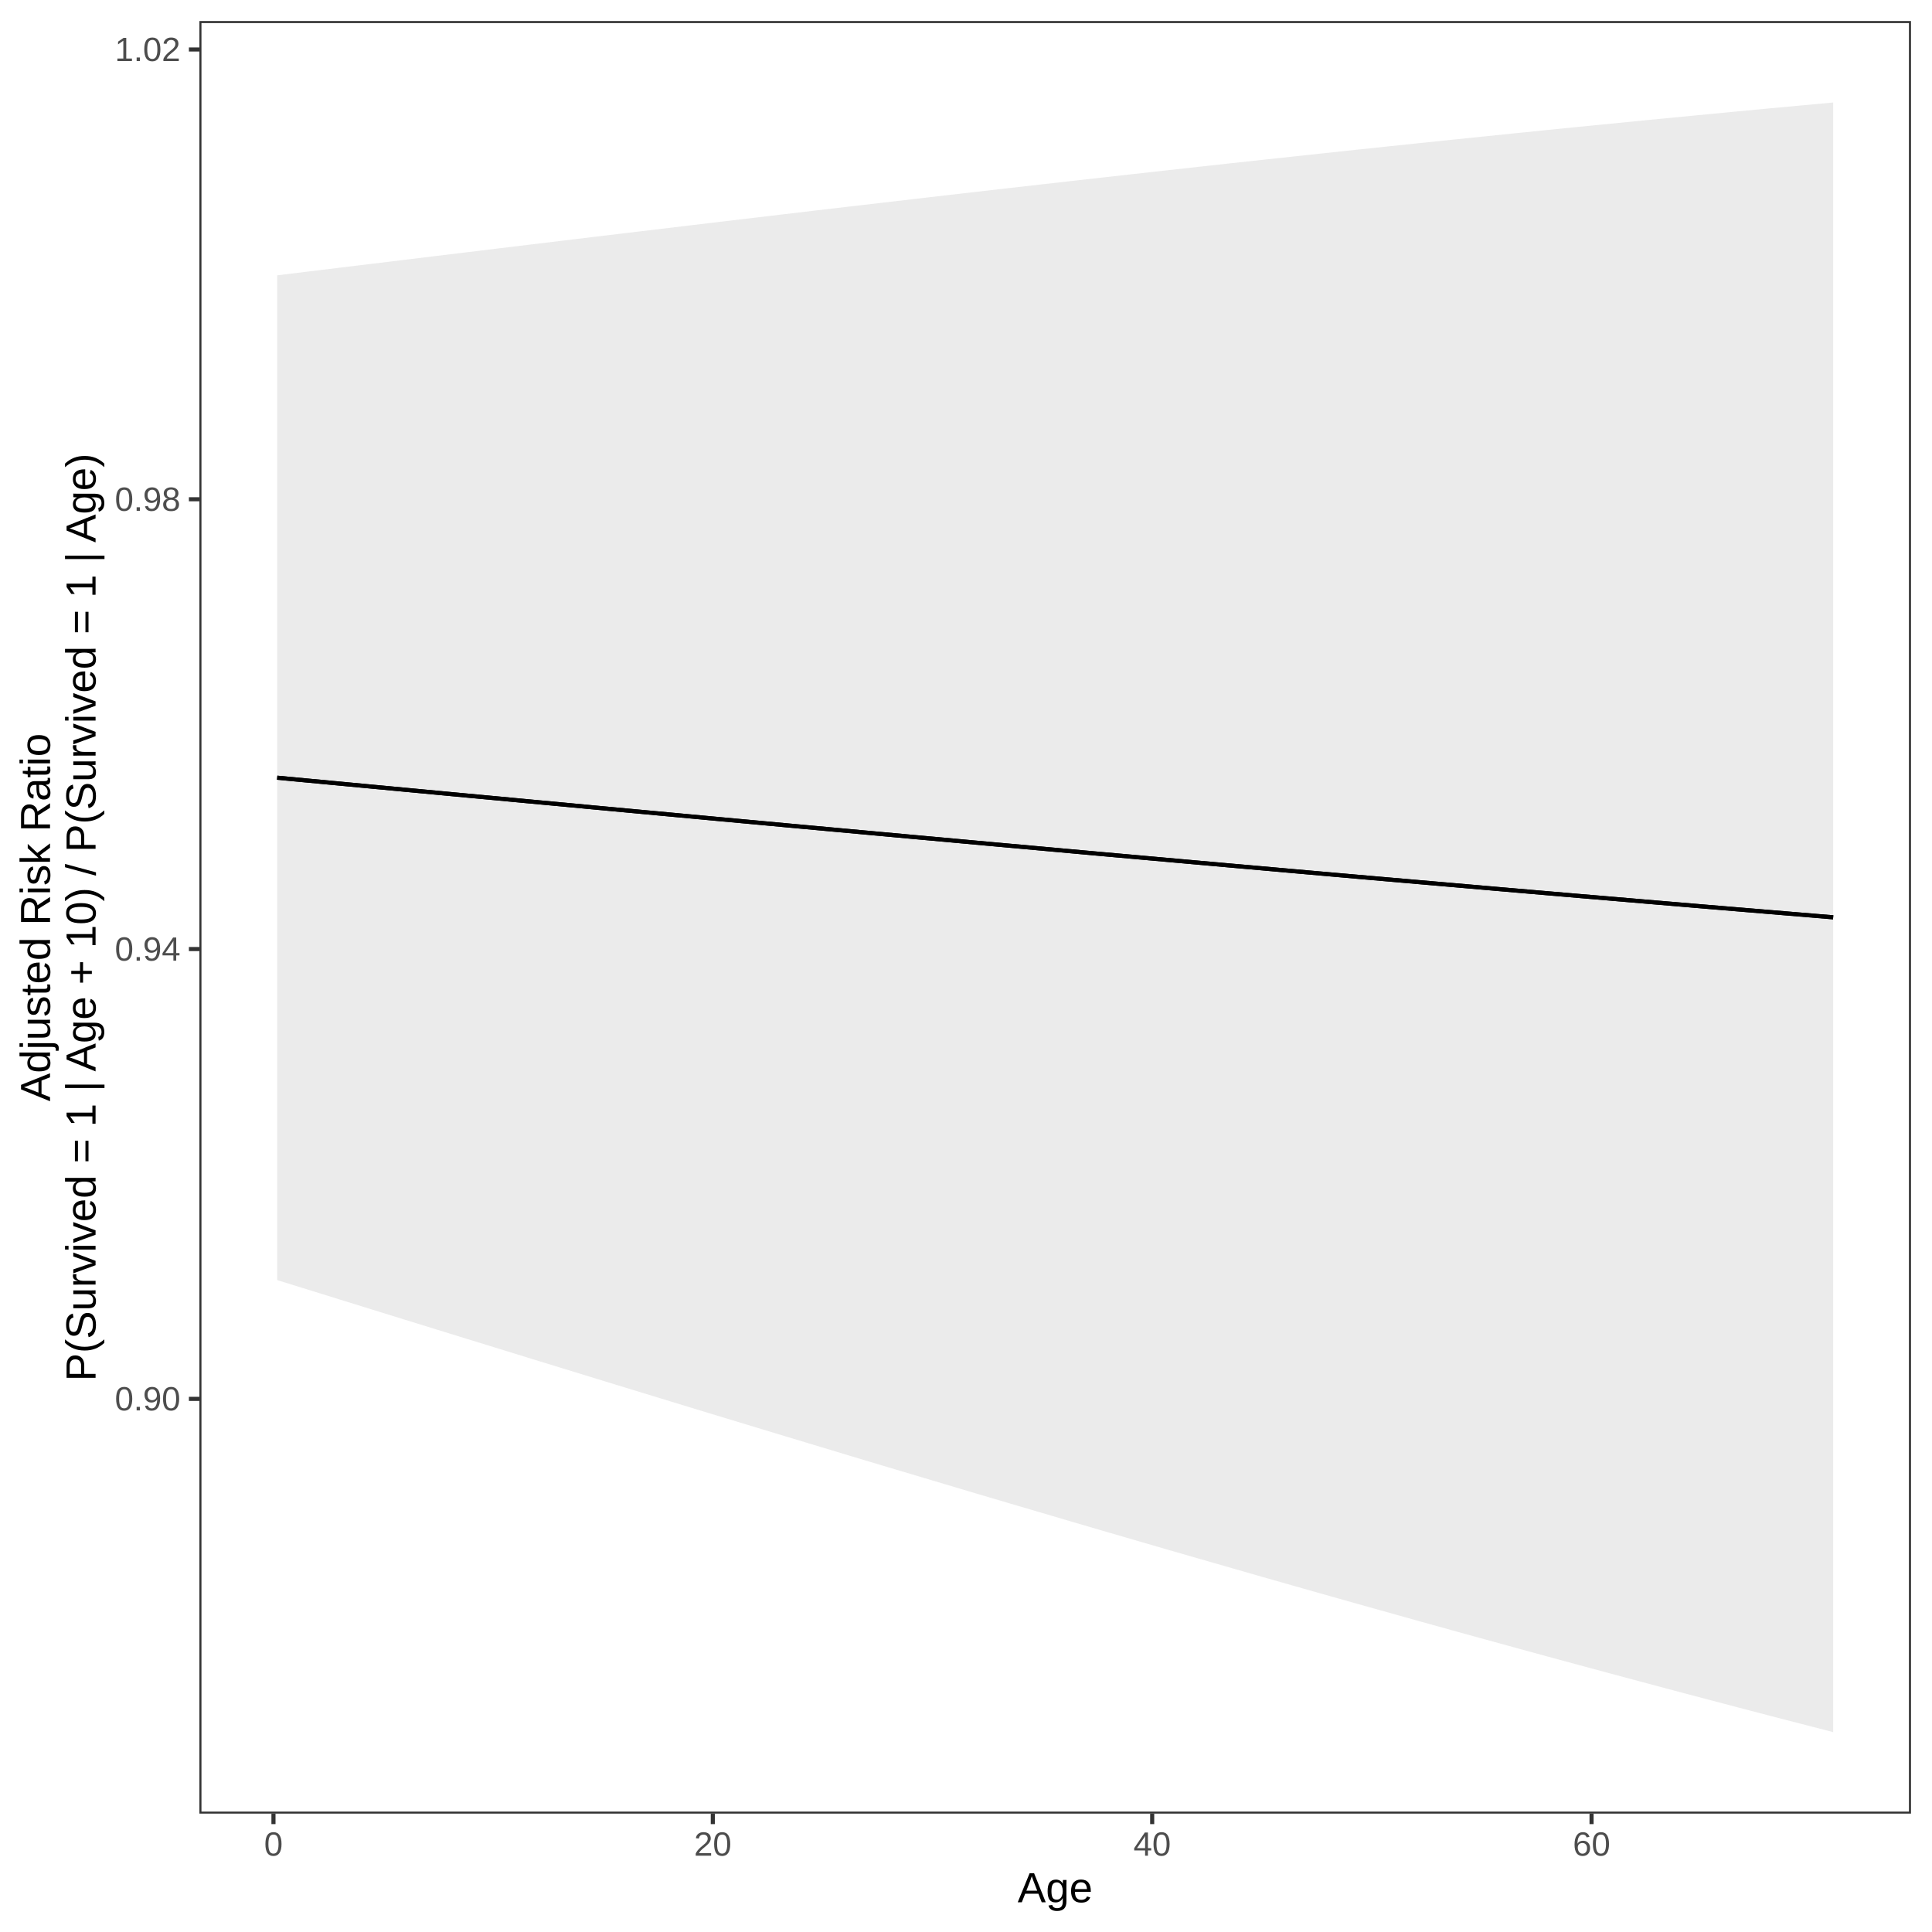
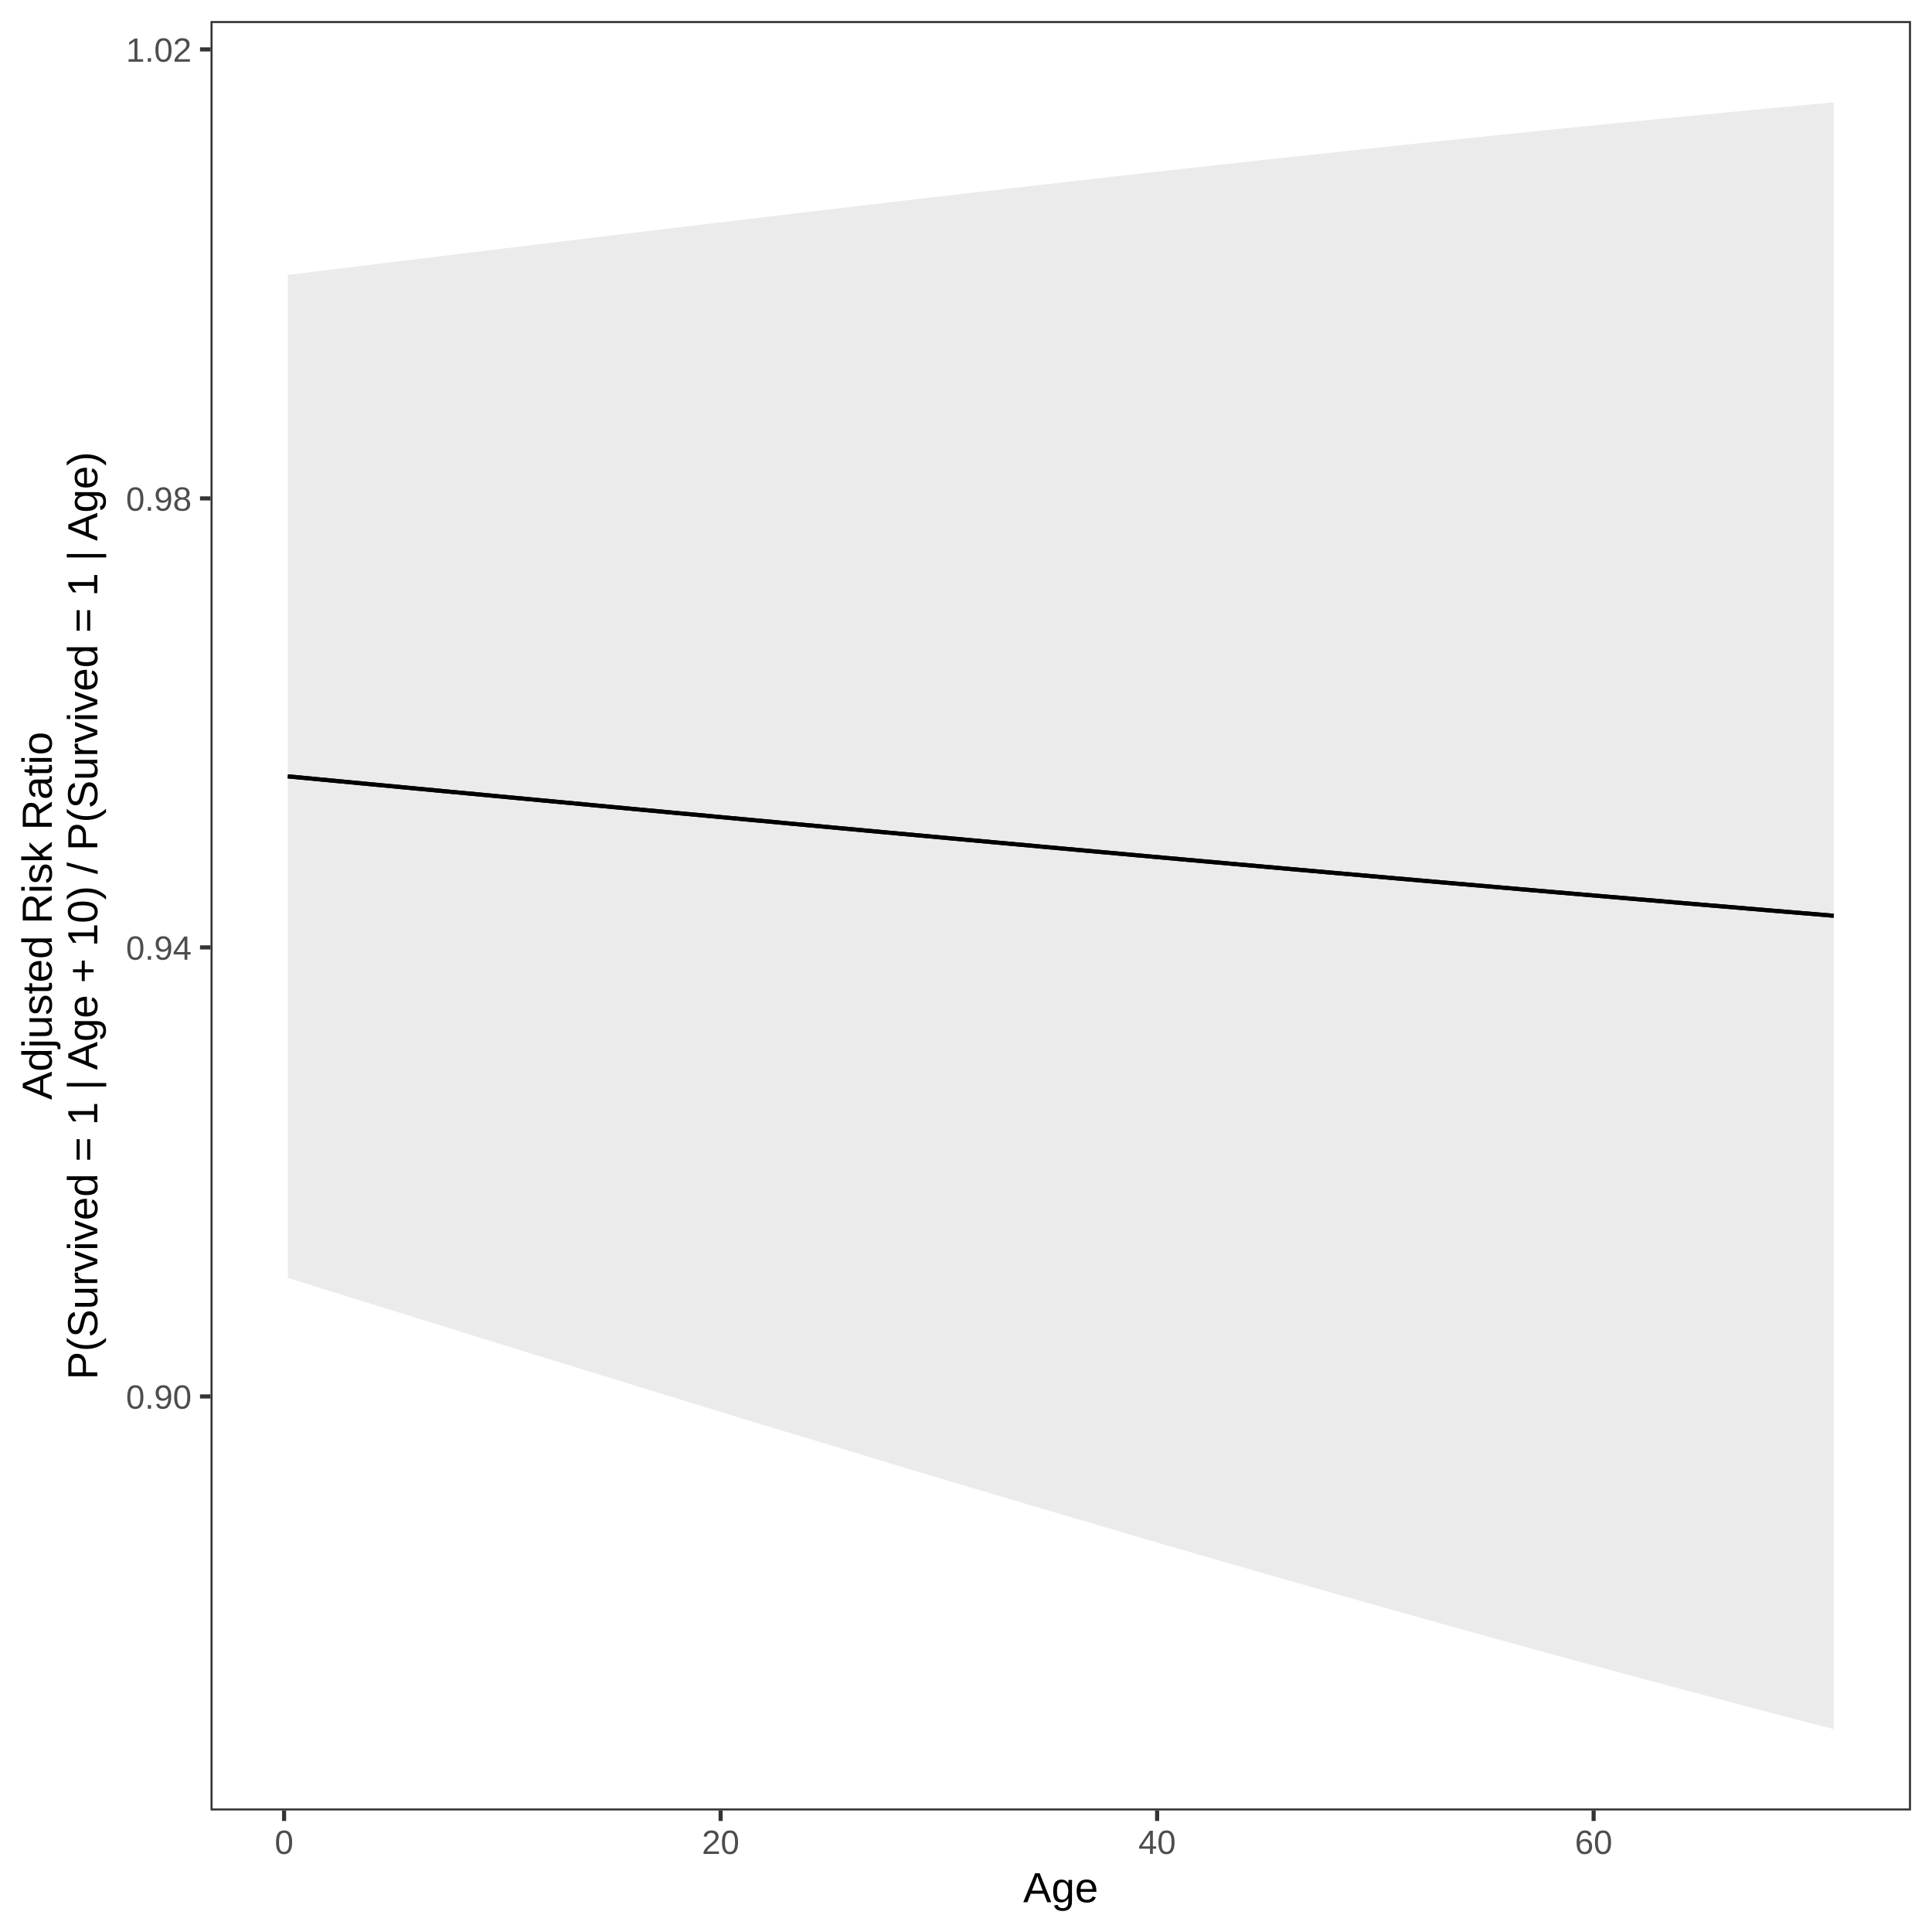
<svg xmlns="http://www.w3.org/2000/svg" class="svglite" width="504.00pt" height="504.00pt" viewBox="0 0 504.00 504.00">
  <defs>
    <style type="text/css">
    .svglite line, .svglite polyline, .svglite polygon, .svglite path, .svglite rect, .svglite circle {
      fill: none;
      stroke: #000000;
      stroke-linecap: round;
      stroke-linejoin: round;
      stroke-miterlimit: 10.00;
    }
    .svglite text {
      white-space: pre;
    }
  </style>
  </defs>
  <rect width="100%" height="100%" style="stroke: none; fill: #FFFFFF;" />
  <defs>
    <clipPath id="cpMC4wMHw1MDQuMDB8MC4wMHw1MDQuMDA=">
      <rect x="0.00" y="0.00" width="504.00" height="504.00" />
    </clipPath>
  </defs>
  <g clip-path="url(#cpMC4wMHw1MDQuMDB8MC4wMHw1MDQuMDA=)">
    <rect x="0.00" y="0.00" width="504.00" height="504.00" style="stroke-width: 1.07; stroke: #FFFFFF; fill: #FFFFFF;" />
  </g>
  <defs>
-     <clipPath id="cpNTIuMDJ8NDk4LjUyfDUuNDh8NDczLjEy">
-       <rect x="52.02" y="5.48" width="446.50" height="467.64" />
+     <clipPath id="cpNTQuOTJ8NDk4LjUyfDUuNDh8NDcyLjI5">
+       <rect x="54.92" y="5.48" width="443.60" height="466.82" />
    </clipPath>
  </defs>
-   <g clip-path="url(#cpNTIuMDJ8NDk4LjUyfDUuNDh8NDczLjEy)">
-     <rect x="52.02" y="5.48" width="446.50" height="467.64" style="stroke-width: 1.07; stroke: none; fill: #FFFFFF;" />
-     <polygon points="72.31,71.82 80.60,70.81 88.88,69.80 97.16,68.80 105.45,67.79 113.73,66.78 122.02,65.78 130.30,64.77 138.58,63.77 146.87,62.77 155.15,61.77 163.44,60.78 171.72,59.79 180.00,58.80 188.29,57.81 196.57,56.83 204.85,55.85 213.14,54.87 221.42,53.90 229.71,52.94 237.99,51.97 246.27,51.01 254.56,50.06 262.84,49.11 271.13,48.17 279.41,47.23 287.69,46.30 295.98,45.37 304.26,44.45 312.55,43.53 320.83,42.62 329.11,41.72 337.40,40.83 345.68,39.94 353.97,39.05 362.25,38.18 370.53,37.31 378.82,36.45 387.10,35.60 395.39,34.75 403.67,33.91 411.95,33.08 420.24,32.26 428.52,31.44 436.81,30.64 445.09,29.84 453.37,29.05 461.66,28.27 469.94,27.50 478.22,26.74 478.22,451.86 469.94,449.72 461.66,447.58 453.37,445.41 445.09,443.23 436.81,441.04 428.52,438.83 420.24,436.61 411.95,434.37 403.67,432.13 395.39,429.86 387.10,427.59 378.82,425.30 370.53,423.00 362.25,420.68 353.97,418.36 345.68,416.02 337.40,413.67 329.11,411.31 320.83,408.93 312.55,406.55 304.26,404.16 295.98,401.75 287.69,399.34 279.41,396.91 271.13,394.47 262.84,392.03 254.56,389.58 246.27,387.11 237.99,384.64 229.71,382.17 221.42,379.68 213.14,377.18 204.85,374.68 196.57,372.17 188.29,369.66 180.00,367.14 171.72,364.61 163.44,362.08 155.15,359.54 146.87,356.99 138.58,354.45 130.30,351.89 122.02,349.34 113.73,346.78 105.45,344.22 97.16,341.65 88.88,339.08 80.60,336.51 72.31,333.94 " style="stroke-width: 0.00; stroke: none; stroke-linecap: butt; fill: #333333; fill-opacity: 0.10;" />
-     <polyline points="72.31,71.82 80.60,70.81 88.88,69.80 97.16,68.80 105.45,67.79 113.73,66.78 122.02,65.78 130.30,64.77 138.58,63.77 146.87,62.77 155.15,61.77 163.44,60.78 171.72,59.79 180.00,58.80 188.29,57.81 196.57,56.83 204.85,55.85 213.14,54.87 221.42,53.90 229.71,52.94 237.99,51.97 246.27,51.01 254.56,50.06 262.84,49.11 271.13,48.17 279.41,47.23 287.69,46.30 295.98,45.37 304.26,44.45 312.55,43.53 320.83,42.62 329.11,41.72 337.40,40.83 345.68,39.94 353.97,39.05 362.25,38.18 370.53,37.31 378.82,36.45 387.10,35.60 395.39,34.75 403.67,33.91 411.95,33.08 420.24,32.26 428.52,31.44 436.81,30.64 445.09,29.84 453.37,29.05 461.66,28.27 469.94,27.50 478.22,26.74 " style="stroke-width: 1.07; stroke: none; stroke-linecap: butt;" />
-     <polyline points="478.22,451.86 469.94,449.72 461.66,447.58 453.37,445.41 445.09,443.23 436.81,441.04 428.52,438.83 420.24,436.61 411.95,434.37 403.67,432.13 395.39,429.86 387.10,427.59 378.82,425.30 370.53,423.00 362.25,420.68 353.97,418.36 345.68,416.02 337.40,413.67 329.11,411.31 320.83,408.93 312.55,406.55 304.26,404.16 295.98,401.75 287.69,399.34 279.41,396.91 271.13,394.47 262.84,392.03 254.56,389.58 246.27,387.11 237.99,384.64 229.71,382.17 221.42,379.68 213.14,377.18 204.85,374.68 196.57,372.17 188.29,369.66 180.00,367.14 171.72,364.61 163.44,362.08 155.15,359.54 146.87,356.99 138.58,354.45 130.30,351.89 122.02,349.34 113.73,346.78 105.45,344.22 97.16,341.65 88.88,339.08 80.60,336.51 72.31,333.94 " style="stroke-width: 1.07; stroke: none; stroke-linecap: butt;" />
-     <polyline points="72.31,202.88 80.60,203.66 88.88,204.44 97.16,205.22 105.45,206.00 113.73,206.78 122.02,207.56 130.30,208.33 138.58,209.11 146.87,209.88 155.15,210.66 163.44,211.43 171.72,212.20 180.00,212.97 188.29,213.74 196.57,214.50 204.85,215.27 213.14,216.03 221.42,216.79 229.71,217.55 237.99,218.31 246.27,219.06 254.56,219.82 262.84,220.57 271.13,221.32 279.41,222.07 287.69,222.82 295.98,223.56 304.26,224.30 312.55,225.04 320.83,225.78 329.11,226.51 337.40,227.25 345.68,227.98 353.97,228.71 362.25,229.43 370.53,230.15 378.82,230.87 387.10,231.59 395.39,232.31 403.67,233.02 411.95,233.73 420.24,234.43 428.52,235.14 436.81,235.84 445.09,236.54 453.37,237.23 461.66,237.92 469.94,238.61 478.22,239.30 " style="stroke-width: 1.07; stroke-linecap: butt;" />
-     <polyline points="72.31,202.88 80.60,203.66 88.88,204.44 97.16,205.22 105.45,206.00 113.73,206.78 122.02,207.56 130.30,208.33 138.58,209.11 146.87,209.88 155.15,210.66 163.44,211.43 171.72,212.20 180.00,212.97 188.29,213.74 196.57,214.50 204.85,215.27 213.14,216.03 221.42,216.79 229.71,217.55 237.99,218.31 246.27,219.06 254.56,219.82 262.84,220.57 271.13,221.32 279.41,222.07 287.69,222.82 295.98,223.56 304.26,224.30 312.55,225.04 320.83,225.78 329.11,226.51 337.40,227.25 345.68,227.98 353.97,228.71 362.25,229.43 370.53,230.15 378.82,230.87 387.10,231.59 395.39,232.31 403.67,233.02 411.95,233.73 420.24,234.43 428.52,235.14 436.81,235.84 445.09,236.54 453.37,237.23 461.66,237.92 469.94,238.61 478.22,239.30 " style="stroke-width: 1.07; stroke-linecap: butt;" />
-     <rect x="52.02" y="5.48" width="446.50" height="467.64" style="stroke-width: 1.07; stroke: #333333;" />
+   <g clip-path="url(#cpNTQuOTJ8NDk4LjUyfDUuNDh8NDcyLjI5)">
+     <rect x="54.92" y="5.48" width="443.60" height="466.82" style="stroke-width: 1.07; stroke: none; fill: #FFFFFF;" />
+     <polygon points="75.08,71.71 83.31,70.70 91.54,69.69 99.77,68.68 108.00,67.68 116.23,66.67 124.46,65.67 132.69,64.67 140.92,63.67 149.15,62.67 157.38,61.68 165.61,60.68 173.84,59.69 182.07,58.70 190.30,57.72 198.53,56.74 206.76,55.76 214.99,54.79 223.22,53.82 231.45,52.85 239.68,51.89 247.91,50.93 256.14,49.98 264.37,49.04 272.60,48.09 280.83,47.16 289.06,46.23 297.29,45.30 305.52,44.38 313.75,43.47 321.98,42.56 330.21,41.66 338.45,40.76 346.68,39.88 354.91,39.00 363.14,38.12 371.37,37.25 379.60,36.40 387.83,35.54 396.06,34.70 404.29,33.86 412.52,33.03 420.75,32.21 428.98,31.40 437.21,30.59 445.44,29.80 453.67,29.01 461.90,28.23 470.13,27.46 478.36,26.70 478.36,451.08 470.13,448.95 461.90,446.80 453.67,444.64 445.44,442.46 437.21,440.27 428.98,438.07 420.75,435.85 412.52,433.62 404.29,431.38 396.06,429.12 387.83,426.85 379.60,424.56 371.37,422.26 363.14,419.95 354.91,417.63 346.68,415.30 338.45,412.95 330.21,410.60 321.98,408.23 313.75,405.85 305.52,403.46 297.29,401.06 289.06,398.64 280.83,396.22 272.60,393.79 264.37,391.35 256.14,388.90 247.91,386.45 239.68,383.98 231.45,381.50 223.22,379.02 214.99,376.53 206.76,374.03 198.53,371.53 190.30,369.02 182.07,366.50 173.84,363.98 165.61,361.45 157.38,358.92 149.15,356.38 140.92,353.83 132.69,351.29 124.46,348.73 116.23,346.18 108.00,343.62 99.77,341.06 91.54,338.50 83.31,335.93 75.08,333.36 " style="stroke-width: 0.00; stroke: none; stroke-linecap: butt; fill: #333333; fill-opacity: 0.10;" />
+     <polyline points="75.08,71.71 83.31,70.70 91.54,69.69 99.77,68.68 108.00,67.68 116.23,66.67 124.46,65.67 132.69,64.67 140.92,63.67 149.15,62.67 157.38,61.68 165.61,60.68 173.84,59.69 182.07,58.70 190.30,57.72 198.53,56.74 206.76,55.76 214.99,54.79 223.22,53.82 231.45,52.85 239.68,51.89 247.91,50.93 256.14,49.98 264.37,49.04 272.60,48.09 280.83,47.16 289.06,46.23 297.29,45.30 305.52,44.38 313.75,43.47 321.98,42.56 330.21,41.66 338.45,40.76 346.68,39.88 354.91,39.00 363.14,38.12 371.37,37.25 379.60,36.40 387.83,35.54 396.06,34.70 404.29,33.86 412.52,33.03 420.75,32.21 428.98,31.40 437.21,30.59 445.44,29.80 453.67,29.01 461.90,28.23 470.13,27.46 478.36,26.70 " style="stroke-width: 1.07; stroke: none; stroke-linecap: butt;" />
+     <polyline points="478.36,451.08 470.13,448.95 461.90,446.80 453.67,444.64 445.44,442.46 437.21,440.27 428.98,438.07 420.75,435.85 412.52,433.62 404.29,431.38 396.06,429.12 387.83,426.85 379.60,424.56 371.37,422.26 363.14,419.95 354.91,417.63 346.68,415.30 338.45,412.95 330.21,410.60 321.98,408.23 313.75,405.85 305.52,403.46 297.29,401.06 289.06,398.64 280.83,396.22 272.60,393.79 264.37,391.35 256.14,388.90 247.91,386.45 239.68,383.98 231.45,381.50 223.22,379.02 214.99,376.53 206.76,374.03 198.53,371.53 190.30,369.02 182.07,366.50 173.84,363.98 165.61,361.45 157.38,358.92 149.15,356.38 140.92,353.83 132.69,351.29 124.46,348.73 116.23,346.18 108.00,343.62 99.77,341.06 91.54,338.50 83.31,335.93 75.08,333.36 " style="stroke-width: 1.07; stroke: none; stroke-linecap: butt;" />
+     <polyline points="75.08,202.53 83.31,203.31 91.54,204.09 99.77,204.87 108.00,205.65 116.23,206.43 124.46,207.20 132.69,207.98 140.92,208.75 149.15,209.52 157.38,210.30 165.61,211.07 173.84,211.84 182.07,212.60 190.30,213.37 198.53,214.13 206.76,214.90 214.99,215.66 223.22,216.42 231.45,217.18 239.68,217.93 247.91,218.69 256.14,219.44 264.37,220.19 272.60,220.94 280.83,221.69 289.06,222.43 297.29,223.18 305.52,223.92 313.75,224.66 321.98,225.39 330.21,226.13 338.45,226.86 346.68,227.59 354.91,228.31 363.14,229.04 371.37,229.76 379.60,230.48 387.83,231.19 396.06,231.91 404.29,232.62 412.52,233.33 420.75,234.03 428.98,234.73 437.21,235.43 445.44,236.13 453.67,236.82 461.90,237.52 470.13,238.20 478.36,238.89 " style="stroke-width: 1.07; stroke-linecap: butt;" />
+     <polyline points="75.08,202.53 83.31,203.31 91.54,204.09 99.77,204.87 108.00,205.65 116.23,206.43 124.46,207.20 132.69,207.98 140.92,208.75 149.15,209.52 157.38,210.30 165.61,211.07 173.84,211.84 182.07,212.60 190.30,213.37 198.53,214.13 206.76,214.90 214.99,215.66 223.22,216.42 231.45,217.18 239.68,217.93 247.91,218.69 256.14,219.44 264.37,220.19 272.60,220.94 280.83,221.69 289.06,222.43 297.29,223.18 305.52,223.92 313.75,224.66 321.98,225.39 330.21,226.13 338.45,226.86 346.68,227.59 354.91,228.31 363.14,229.04 371.37,229.76 379.60,230.48 387.83,231.19 396.06,231.91 404.29,232.62 412.52,233.33 420.75,234.03 428.98,234.73 437.21,235.43 445.44,236.13 453.67,236.82 461.90,237.52 470.13,238.20 478.36,238.89 " style="stroke-width: 1.07; stroke-linecap: butt;" />
+     <rect x="54.92" y="5.48" width="443.60" height="466.82" style="stroke-width: 1.07; stroke: #333333;" />
  </g>
  <g clip-path="url(#cpMC4wMHw1MDQuMDB8MC4wMHw1MDQuMDA=)">
-     <text x="47.08" y="367.94" text-anchor="end" style="font-size: 8.80px;fill: #4D4D4D; font-family: &quot;Liberation Sans&quot;;" textLength="17.14px" lengthAdjust="spacingAndGlyphs">0.90</text>
-     <text x="47.08" y="250.61" text-anchor="end" style="font-size: 8.80px;fill: #4D4D4D; font-family: &quot;Liberation Sans&quot;;" textLength="17.14px" lengthAdjust="spacingAndGlyphs">0.94</text>
-     <text x="47.08" y="133.27" text-anchor="end" style="font-size: 8.80px;fill: #4D4D4D; font-family: &quot;Liberation Sans&quot;;" textLength="17.14px" lengthAdjust="spacingAndGlyphs">0.98</text>
-     <text x="47.08" y="15.93" text-anchor="end" style="font-size: 8.80px;fill: #4D4D4D; font-family: &quot;Liberation Sans&quot;;" textLength="17.14px" lengthAdjust="spacingAndGlyphs">1.02</text>
-     <polyline points="49.28,364.92 52.02,364.92 " style="stroke-width: 1.07; stroke: #333333; stroke-linecap: butt;" />
-     <polyline points="49.28,247.58 52.02,247.58 " style="stroke-width: 1.07; stroke: #333333; stroke-linecap: butt;" />
-     <polyline points="49.28,130.24 52.02,130.24 " style="stroke-width: 1.07; stroke: #333333; stroke-linecap: butt;" />
-     <polyline points="49.28,12.91 52.02,12.91 " style="stroke-width: 1.07; stroke: #333333; stroke-linecap: butt;" />
-     <polyline points="71.34,475.86 71.34,473.12 " style="stroke-width: 1.07; stroke: #333333; stroke-linecap: butt;" />
-     <polyline points="185.95,475.86 185.95,473.12 " style="stroke-width: 1.07; stroke: #333333; stroke-linecap: butt;" />
-     <polyline points="300.57,475.86 300.57,473.12 " style="stroke-width: 1.07; stroke: #333333; stroke-linecap: butt;" />
-     <polyline points="415.19,475.86 415.19,473.12 " style="stroke-width: 1.07; stroke: #333333; stroke-linecap: butt;" />
-     <text x="71.34" y="484.10" text-anchor="middle" style="font-size: 8.80px;fill: #4D4D4D; font-family: &quot;Liberation Sans&quot;;" textLength="4.90px" lengthAdjust="spacingAndGlyphs">0</text>
-     <text x="185.95" y="484.10" text-anchor="middle" style="font-size: 8.80px;fill: #4D4D4D; font-family: &quot;Liberation Sans&quot;;" textLength="9.79px" lengthAdjust="spacingAndGlyphs">20</text>
-     <text x="300.57" y="484.10" text-anchor="middle" style="font-size: 8.80px;fill: #4D4D4D; font-family: &quot;Liberation Sans&quot;;" textLength="9.79px" lengthAdjust="spacingAndGlyphs">40</text>
-     <text x="415.19" y="484.10" text-anchor="middle" style="font-size: 8.80px;fill: #4D4D4D; font-family: &quot;Liberation Sans&quot;;" textLength="9.79px" lengthAdjust="spacingAndGlyphs">60</text>
-     <text x="275.27" y="496.24" text-anchor="middle" style="font-size: 11.00px; font-family: &quot;Liberation Sans&quot;;" textLength="19.58px" lengthAdjust="spacingAndGlyphs">Age</text>
-     <text transform="translate(13.05,239.30) rotate(-90)" text-anchor="middle" style="font-size: 11.00px; font-family: &quot;Liberation Sans&quot;;" textLength="96.00px" lengthAdjust="spacingAndGlyphs">Adjusted Risk Ratio</text>
-     <text transform="translate(24.93,239.30) rotate(-90)" text-anchor="middle" style="font-size: 11.00px; font-family: &quot;Liberation Sans&quot;;" textLength="242.13px" lengthAdjust="spacingAndGlyphs">P(Survived = 1 | Age + 10) / P(Survived = 1 | Age)</text>
+     <text x="49.99" y="367.49" text-anchor="end" style="font-size: 8.80px;fill: #4D4D4D; font-family: &quot;Arial&quot;;" textLength="19.58px" lengthAdjust="spacingAndGlyphs">0.90</text>
+     <text x="49.99" y="250.36" text-anchor="end" style="font-size: 8.80px;fill: #4D4D4D; font-family: &quot;Arial&quot;;" textLength="19.58px" lengthAdjust="spacingAndGlyphs">0.94</text>
+     <text x="49.99" y="133.23" text-anchor="end" style="font-size: 8.80px;fill: #4D4D4D; font-family: &quot;Arial&quot;;" textLength="19.58px" lengthAdjust="spacingAndGlyphs">0.98</text>
+     <text x="49.99" y="16.10" text-anchor="end" style="font-size: 8.80px;fill: #4D4D4D; font-family: &quot;Arial&quot;;" textLength="19.58px" lengthAdjust="spacingAndGlyphs">1.02</text>
+     <polyline points="52.18,364.29 54.92,364.29 " style="stroke-width: 1.07; stroke: #333333; stroke-linecap: butt;" />
+     <polyline points="52.18,247.15 54.92,247.15 " style="stroke-width: 1.07; stroke: #333333; stroke-linecap: butt;" />
+     <polyline points="52.18,130.02 54.92,130.02 " style="stroke-width: 1.07; stroke: #333333; stroke-linecap: butt;" />
+     <polyline points="52.18,12.89 54.92,12.89 " style="stroke-width: 1.07; stroke: #333333; stroke-linecap: butt;" />
+     <polyline points="74.11,475.03 74.11,472.29 " style="stroke-width: 1.07; stroke: #333333; stroke-linecap: butt;" />
+     <polyline points="187.99,475.03 187.99,472.29 " style="stroke-width: 1.07; stroke: #333333; stroke-linecap: butt;" />
+     <polyline points="301.86,475.03 301.86,472.29 " style="stroke-width: 1.07; stroke: #333333; stroke-linecap: butt;" />
+     <polyline points="415.73,475.03 415.73,472.29 " style="stroke-width: 1.07; stroke: #333333; stroke-linecap: butt;" />
+     <text x="74.11" y="483.64" text-anchor="middle" style="font-size: 8.80px;fill: #4D4D4D; font-family: &quot;Arial&quot;;" textLength="5.59px" lengthAdjust="spacingAndGlyphs">0</text>
+     <text x="187.99" y="483.64" text-anchor="middle" style="font-size: 8.80px;fill: #4D4D4D; font-family: &quot;Arial&quot;;" textLength="11.19px" lengthAdjust="spacingAndGlyphs">20</text>
+     <text x="301.86" y="483.64" text-anchor="middle" style="font-size: 8.80px;fill: #4D4D4D; font-family: &quot;Arial&quot;;" textLength="11.19px" lengthAdjust="spacingAndGlyphs">40</text>
+     <text x="415.73" y="483.64" text-anchor="middle" style="font-size: 8.80px;fill: #4D4D4D; font-family: &quot;Arial&quot;;" textLength="11.19px" lengthAdjust="spacingAndGlyphs">60</text>
+     <text x="276.72" y="496.23" text-anchor="middle" style="font-size: 11.00px; font-family: &quot;Arial&quot;;" textLength="21.28px" lengthAdjust="spacingAndGlyphs">Age</text>
+     <text transform="translate(13.50,238.89) rotate(-90)" text-anchor="middle" style="font-size: 11.00px; font-family: &quot;Arial&quot;;" textLength="106.19px" lengthAdjust="spacingAndGlyphs">Adjusted Risk Ratio</text>
+     <text transform="translate(25.38,238.89) rotate(-90)" text-anchor="middle" style="font-size: 11.00px; font-family: &quot;Arial&quot;;" textLength="278.34px" lengthAdjust="spacingAndGlyphs">P(Survived = 1 | Age + 10) / P(Survived = 1 | Age)</text>
  </g>
</svg>
